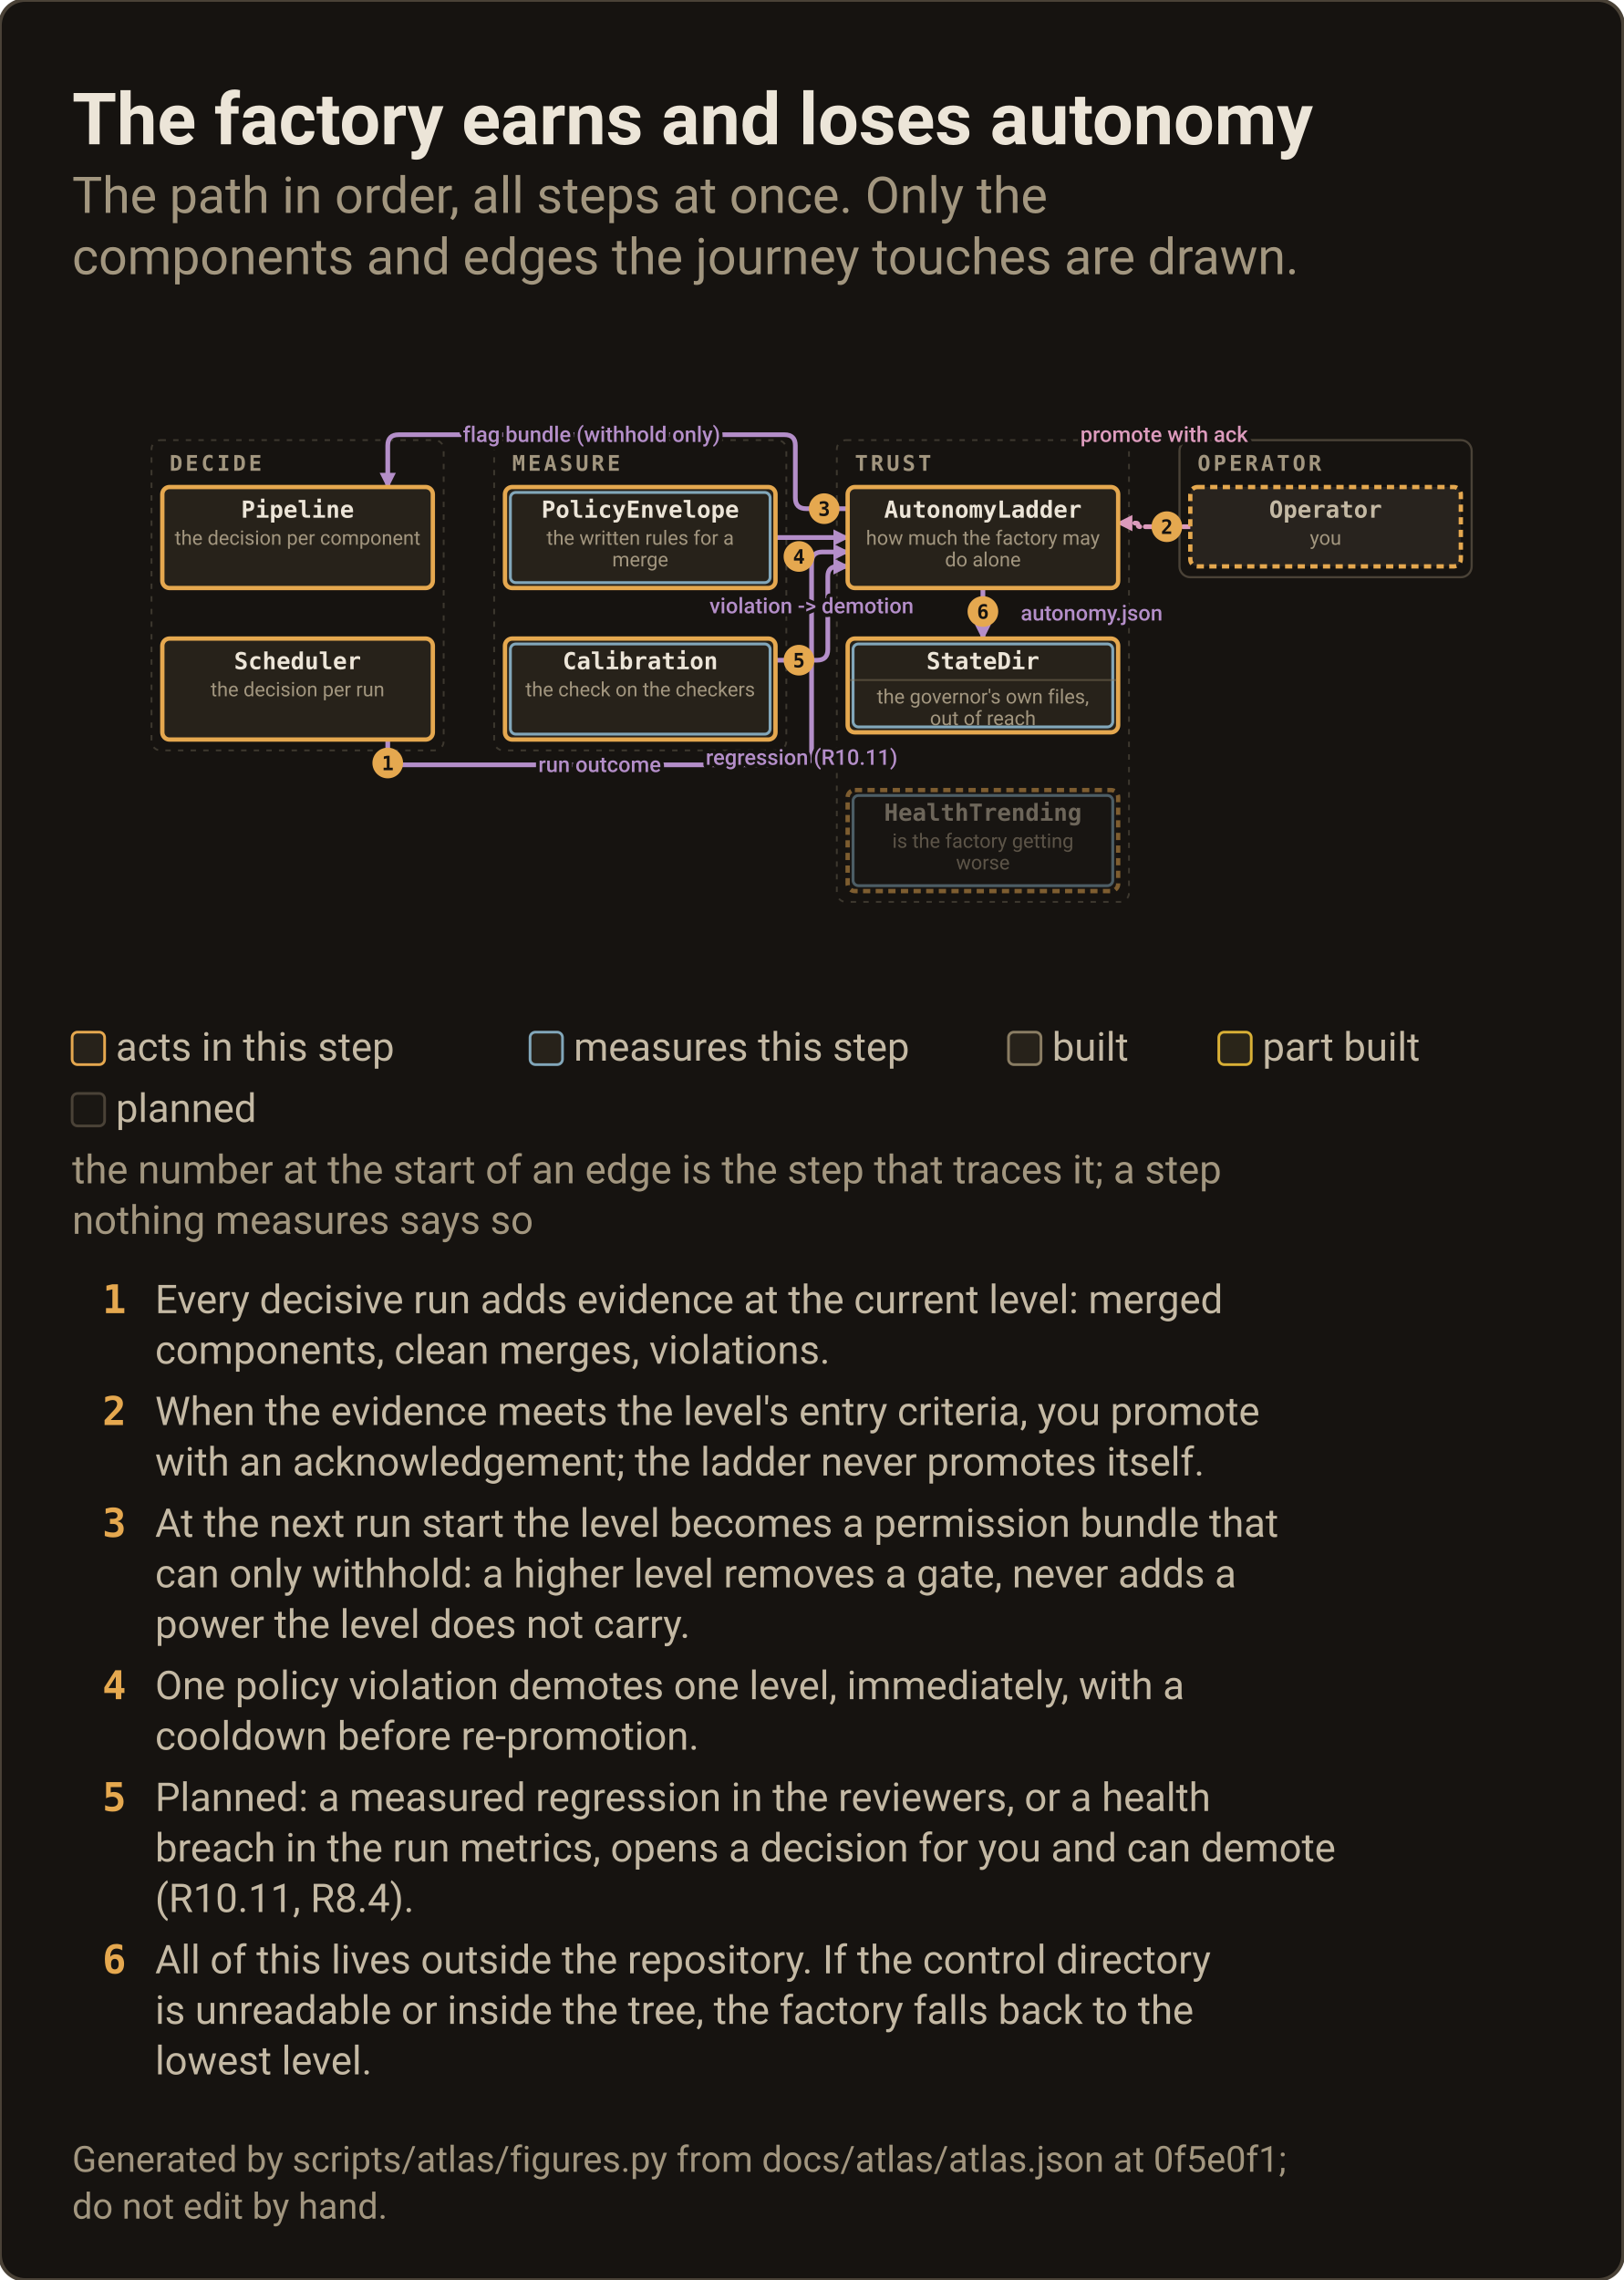
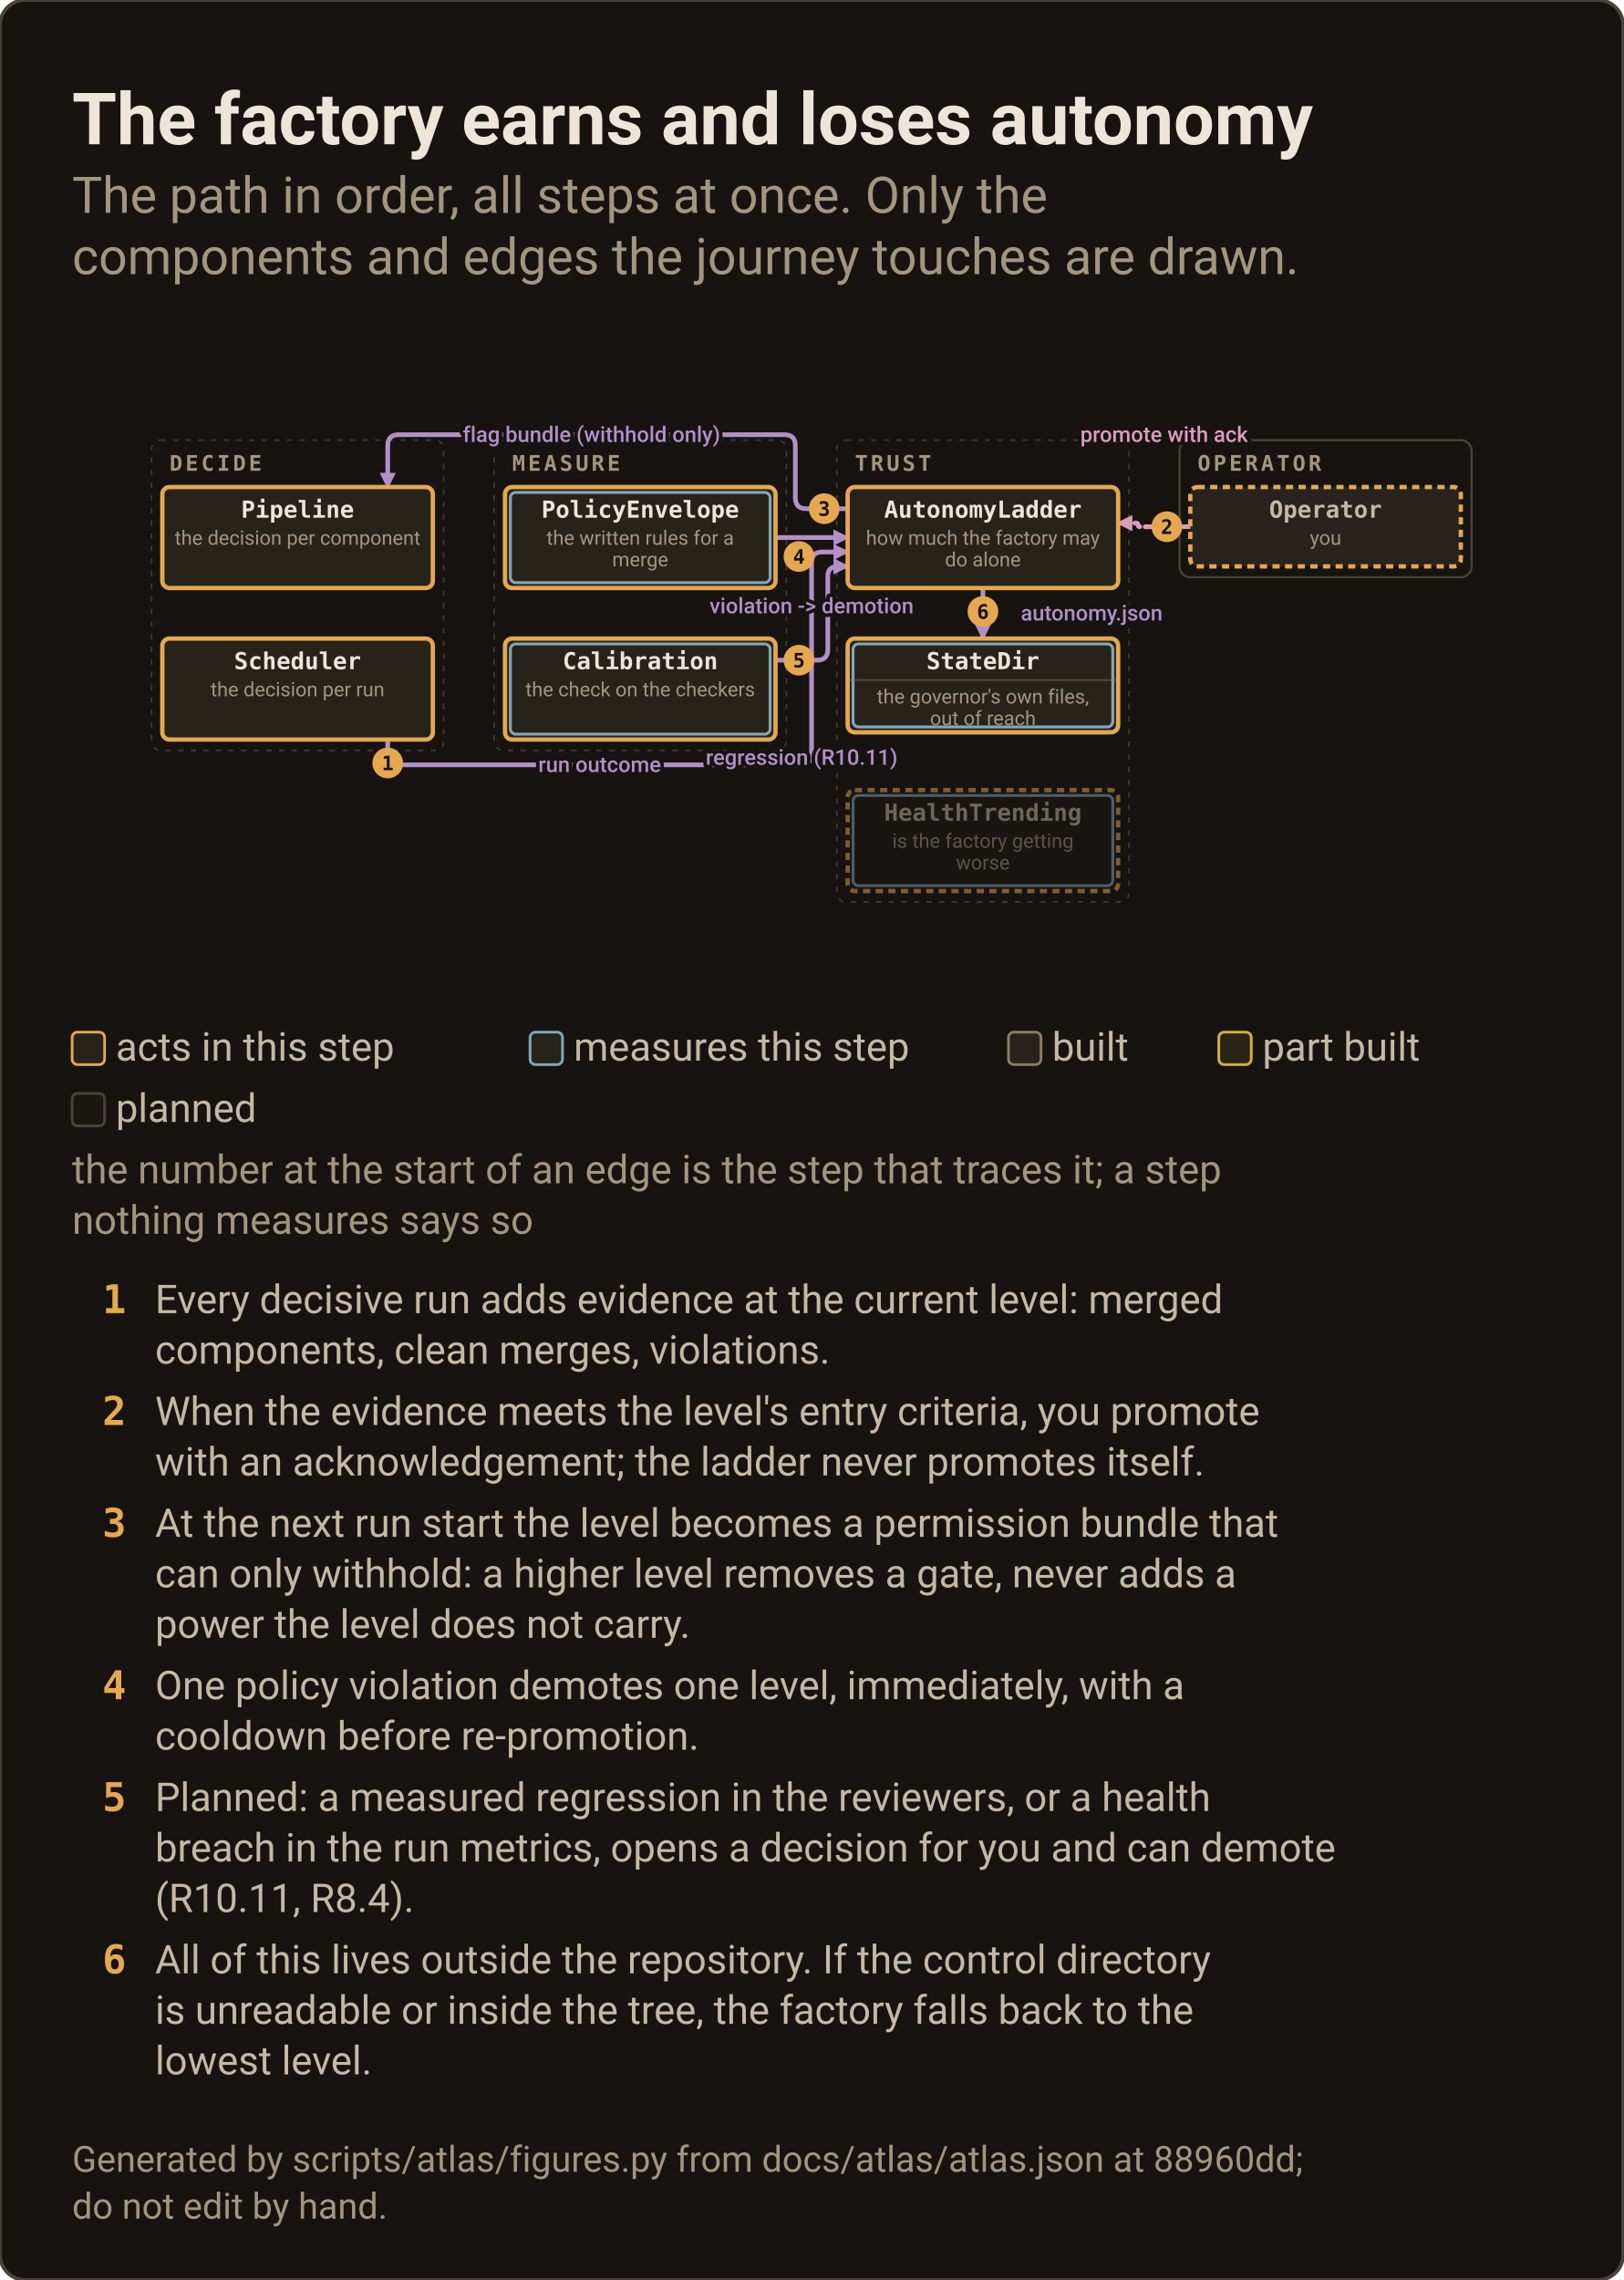
<svg xmlns="http://www.w3.org/2000/svg" width="900" height="1264" viewBox="0 0 900 1264" role="img" aria-label="Journey: The factory earns and loses autonomy">
  <rect x="0" y="0" width="900" height="1264" rx="14" fill="#161310" stroke="#4A4237" stroke-width="2" />
  <text x="40.0" y="80.0" class="c0">The factory earns and loses autonomy</text>
  <text x="40.0" y="118.0" class="c1">The path in order, all steps at once. Only the</text>
  <text x="40.0" y="152.0" class="c1">components and edges the journey touches are drawn.</text>
  <svg id="map" x="76.0" y="170.0" width="748" height="380" viewBox="0 0 748 380" overflow="visible">
    <defs>
      <marker id="map-m-work" viewBox="0 0 8 8" refX="7" refY="4" markerUnits="userSpaceOnUse" markerWidth="9" markerHeight="9" orient="auto-start-reverse">
        <path d="M0,0 L8,4 L0,8 z" fill="#D9CDB2" />
      </marker>
      <marker id="map-m-measure" viewBox="0 0 8 8" refX="7" refY="4" markerUnits="userSpaceOnUse" markerWidth="9" markerHeight="9" orient="auto-start-reverse">
        <path d="M0,0 L8,4 L0,8 z" fill="#82A7BA" />
      </marker>
      <marker id="map-m-feedback" viewBox="0 0 8 8" refX="7" refY="4" markerUnits="userSpaceOnUse" markerWidth="9" markerHeight="9" orient="auto-start-reverse">
        <path d="M0,0 L8,4 L0,8 z" fill="#E39A86" />
      </marker>
      <marker id="map-m-operator" viewBox="0 0 8 8" refX="7" refY="4" markerUnits="userSpaceOnUse" markerWidth="9" markerHeight="9" orient="auto-start-reverse">
        <path d="M0,0 L8,4 L0,8 z" fill="#DD9BBD" />
      </marker>
      <marker id="map-m-trust" viewBox="0 0 8 8" refX="7" refY="4" markerUnits="userSpaceOnUse" markerWidth="9" markerHeight="9" orient="auto-start-reverse">
        <path d="M0,0 L8,4 L0,8 z" fill="#B48EC9" />
      </marker>
      <marker id="map-m-learn" viewBox="0 0 8 8" refX="7" refY="4" markerUnits="userSpaceOnUse" markerWidth="9" markerHeight="9" orient="auto-start-reverse">
        <path d="M0,0 L8,4 L0,8 z" fill="#86C9A9" />
      </marker>
      <marker id="map-m-record" viewBox="0 0 8 8" refX="7" refY="4" markerUnits="userSpaceOnUse" markerWidth="9" markerHeight="9" orient="auto-start-reverse">
        <path d="M0,0 L8,4 L0,8 z" fill="#B7C27C" />
      </marker>
      <marker id="map-m-change" viewBox="0 0 8 8" refX="7" refY="4" markerUnits="userSpaceOnUse" markerWidth="9" markerHeight="9" orient="auto-start-reverse">
        <path d="M0,0 L8,4 L0,8 z" fill="#E26D5A" />
      </marker>
      <marker id="map-m-reach" viewBox="0 0 8 8" refX="7" refY="4" markerUnits="userSpaceOnUse" markerWidth="9" markerHeight="9" orient="auto-start-reverse">
        <path d="M0,0 L8,4 L0,8 z" fill="#E5A84F" />
      </marker>
    </defs>
    <style>#map .node.quiet{opacity:.42}#map .node.planned{opacity:.5}#map .node.planned.quiet{opacity:.3}#map .node.meas .node__box{stroke:#82A7BA;stroke-width:2.2}#map .node.acts .node__box{stroke:#E5A84F;stroke-width:2.4}#map .node__ring{display:none;fill:none;stroke:#82A7BA;stroke-width:1.6}#map .node.meas .node__ring{display:inline}#map .flow.planned{opacity:.35}#map .flowlbl.planned{opacity:.5}#map .flow.off,#map .flowlbl.off{display:none}#map .flow.hot{opacity:1;stroke-opacity:1;stroke-width:2.6}#map .flowlbl.hot{opacity:1}</style>
    <rect x="8.0" y="74.0" width="162.0" height="172.0" rx="5" fill="none" stroke="#A2967F" stroke-opacity=".28" stroke-width="1" stroke-dasharray="3 4" />
    <text x="18.0" y="91.0" class="t3">DECIDE</text>
    <rect x="198.0" y="74.0" width="162.0" height="172.0" rx="5" fill="none" stroke="#A2967F" stroke-opacity=".28" stroke-width="1" stroke-dasharray="3 4" />
    <text x="208.0" y="91.0" class="t3">MEASURE</text>
    <rect x="388.0" y="74.0" width="162.0" height="256.0" rx="5" fill="none" stroke="#A2967F" stroke-opacity=".28" stroke-width="1" stroke-dasharray="3 4" />
    <text x="398.0" y="91.0" class="t3">TRUST</text>
    <rect x="578.0" y="74.0" width="162.0" height="76.0" rx="6" fill="none" stroke="#4A4237" stroke-width="1.2" />
    <text x="588.0" y="91.0" class="t3">OPERATOR</text>
    <g data-layer="flow">
      <path id="map-f48" class="flow trust hot" data-edge="48" data-from="Scheduler" data-to="AutonomyLadder" data-art="run outcome" data-kind="trust" data-layer="trust" d="M 139.0 240.0 L 139.0 248.0 Q 139.0 254.0 145.0 254.0 L 368.0 254.0 Q 374.0 254.0 374.0 248.0 L 374.0 142.0 Q 374.0 136.0 380.0 136.0 L 394.0 136.0" fill="none" stroke="#B48EC9" stroke-opacity="0.82" stroke-width="1.2" stroke-linecap="round" marker-end="url(#map-m-trust)" />
      <path id="map-f67" class="flow trust planned hot" data-edge="67" data-from="Operator" data-to="AutonomyLadder" data-art="promote with ack" data-kind="trust" data-layer="operator" d="M 584.0 122.0 L 556.0 122.0 Q 555.0 122.0 555.0 121.0 L 555.0 121.0 Q 555.0 120.0 554.0 120.0 L 544.0 120.0" fill="none" stroke="#DD9BBD" stroke-opacity="0.82" stroke-width="1.2" stroke-dasharray="4 3" stroke-linecap="round" marker-end="url(#map-m-operator)" />
      <path id="map-f49" class="flow trust hot" data-edge="49" data-from="AutonomyLadder" data-to="Pipeline" data-art="flag bundle (withhold only)" data-kind="trust" data-layer="trust" d="M 394.0 112.0 L 371.0 112.0 Q 365.0 112.0 365.0 106.0 L 365.0 77.0 Q 365.0 71.0 359.0 71.0 L 145.0 71.0 Q 139.0 71.0 139.0 77.0 L 139.0 100.0" fill="none" stroke="#B48EC9" stroke-opacity="0.82" stroke-width="1.2" stroke-linecap="round" marker-end="url(#map-m-trust)" />
      <path id="map-f50" class="flow trust hot" data-edge="50" data-from="PolicyEnvelope" data-to="AutonomyLadder" data-art="violation -&gt; demotion" data-kind="trust" data-layer="trust" d="M 354.0 128.0 L 394.0 128.0" fill="none" stroke="#B48EC9" stroke-opacity="0.82" stroke-width="1.2" stroke-linecap="round" marker-end="url(#map-m-trust)" />
      <path id="map-f51" class="flow trust hot" data-edge="51" data-from="Calibration" data-to="AutonomyLadder" data-art="regression (R10.11)" data-kind="trust" data-layer="trust" d="M 354.0 196.0 L 377.0 196.0 Q 383.0 196.0 383.0 190.0 L 383.0 149.5 Q 383.0 144.0 388.5 144.0 L 394.0 144.0" fill="none" stroke="#B48EC9" stroke-opacity="0.82" stroke-width="1.2" stroke-linecap="round" marker-end="url(#map-m-trust)" />
      <path id="map-f52" class="flow trust hot" data-edge="52" data-from="AutonomyLadder" data-to="StateDir" data-art="autonomy.json" data-kind="trust" data-layer="trust" d="M 469.0 156.0 L 469.0 184.0" fill="none" stroke="#B48EC9" stroke-opacity="0.82" stroke-width="1.2" stroke-linecap="round" marker-end="url(#map-m-trust)" />
    </g>
    <g class="node built acts meas" data-id="PolicyEnvelope" data-kind="component" data-state="built" data-region="measure" role="button" tabindex="0" aria-label="PolicyEnvelope, the written rules for a merge, built">
      <rect class="node__box" x="204.0" y="100.0" width="150.0" height="56.0" rx="4.0" fill="#27221A" stroke="#8A7D63" stroke-width="1.1" />
      <rect class="node__ring" x="207.0" y="103.0" width="144.0" height="50.0" rx="3.0" />
      <text x="279.0" y="117.0" class="t4">PolicyEnvelope</text>
      <g data-layer="job">
        <text x="279.0" y="132.0" class="t5">the written rules for a</text>
        <text x="279.0" y="144.0" class="t5">merge</text>
      </g>
    </g>
    <g class="node built acts meas" data-id="Calibration" data-kind="component" data-state="built" data-region="measure" role="button" tabindex="0" aria-label="Calibration, the check on the checkers, built">
      <rect class="node__box" x="204.0" y="184.0" width="150.0" height="56.0" rx="4.0" fill="#27221A" stroke="#8A7D63" stroke-width="1.1" />
      <rect class="node__ring" x="207.0" y="187.0" width="144.0" height="50.0" rx="3.0" />
      <text x="279.0" y="201.0" class="t4">Calibration</text>
      <g data-layer="job">
        <text x="279.0" y="216.0" class="t5">the check on the checkers</text>
      </g>
    </g>
    <g class="node built acts" data-id="Pipeline" data-kind="component" data-state="built" data-region="decide" role="button" tabindex="0" aria-label="Pipeline, the decision per component, built">
      <rect class="node__box" x="14.0" y="100.0" width="150.0" height="56.0" rx="4.0" fill="#27221A" stroke="#8A7D63" stroke-width="1.1" />
      <rect class="node__ring" x="17.0" y="103.0" width="144.0" height="50.0" rx="3.0" />
      <text x="89.0" y="117.0" class="t4">Pipeline</text>
      <g data-layer="job">
        <text x="89.0" y="132.0" class="t5">the decision per component</text>
      </g>
    </g>
    <g class="node built acts" data-id="Scheduler" data-kind="component" data-state="built" data-region="decide" role="button" tabindex="0" aria-label="Scheduler, the decision per run, built">
      <rect class="node__box" x="14.0" y="184.0" width="150.0" height="56.0" rx="4.0" fill="#27221A" stroke="#8A7D63" stroke-width="1.1" />
      <rect class="node__ring" x="17.0" y="187.0" width="144.0" height="50.0" rx="3.0" />
      <text x="89.0" y="201.0" class="t4">Scheduler</text>
      <g data-layer="job">
        <text x="89.0" y="216.0" class="t5">the decision per run</text>
      </g>
    </g>
    <g class="node built acts" data-id="AutonomyLadder" data-kind="component" data-state="built" data-region="trust" role="button" tabindex="0" aria-label="AutonomyLadder, how much the factory may do alone, built">
      <rect class="node__box" x="394.0" y="100.0" width="150.0" height="56.0" rx="4.0" fill="#27221A" stroke="#8A7D63" stroke-width="1.1" />
      <rect class="node__ring" x="397.0" y="103.0" width="144.0" height="50.0" rx="3.0" />
      <text x="469.0" y="117.0" class="t4">AutonomyLadder</text>
      <g data-layer="job">
        <text x="469.0" y="132.0" class="t5">how much the factory may</text>
        <text x="469.0" y="144.0" class="t5">do alone</text>
      </g>
    </g>
    <g class="node built acts meas" data-id="StateDir" data-kind="store" data-state="built" data-region="trust" role="button" tabindex="0" aria-label="StateDir, the governor's own files, out of reach, built">
      <rect class="node__box" x="394.0" y="184.0" width="150.0" height="52.0" rx="4.0" fill="#27221A" stroke="#8A7D63" stroke-width="1.1" />
      <rect class="node__ring" x="397.0" y="187.0" width="144.0" height="46.0" rx="3.0" />
      <text x="469.0" y="201.0" class="t4">StateDir</text>
      <line x1="395.0" y1="207.0" x2="543.0" y2="207.0" stroke="#8A7D63" stroke-opacity=".45" stroke-width="1" />
      <g data-layer="job">
        <text x="469.0" y="220.0" class="t5">the governor's own files,</text>
        <text x="469.0" y="232.0" class="t5">out of reach</text>
      </g>
    </g>
    <g class="node planned acts meas" data-id="HealthTrending" data-kind="component" data-state="planned" data-region="trust" role="button" tabindex="0" aria-label="HealthTrending, is the factory getting worse, planned">
      <rect class="node__box" x="394.0" y="268.0" width="150.0" height="56.0" rx="4.0" fill="#1A1713" stroke="#4A4237" stroke-width="1.1" stroke-dasharray="4 3" />
      <rect class="node__ring" x="397.0" y="271.0" width="144.0" height="50.0" rx="3.0" />
      <text x="469.0" y="285.0" class="t6">HealthTrending</text>
      <g data-layer="job">
        <text x="469.0" y="300.0" class="t5">is the factory getting</text>
        <text x="469.0" y="312.0" class="t5">worse</text>
      </g>
    </g>
    <g class="node actor acts" data-id="Operator" data-kind="actor" data-state="planned" data-region="operator" role="button" tabindex="0" aria-label="Operator, you, outside">
      <rect class="node__box" x="584.0" y="100.0" width="150.0" height="44.0" rx="4.0" fill="#28231E" stroke="#A2967F" stroke-width="1.1" stroke-dasharray="4 3" />
      <rect class="node__ring" x="587.0" y="103.0" width="144.0" height="38.0" rx="3.0" />
      <text x="659.0" y="117.0" class="t6">Operator</text>
      <g data-layer="job">
        <text x="659.0" y="132.0" class="t5">you</text>
      </g>
    </g>
    <g data-layer="flow">
      <g class="flowlbl trust hot" data-edge="48" data-from="Scheduler" data-to="AutonomyLadder" data-layer="trust">
        <text x="256.5" y="258.0" class="t1">run outcome</text>
      </g>
      <g class="flowlbl trust planned hot" data-edge="67" data-from="Operator" data-to="AutonomyLadder" data-layer="operator">
        <text x="569.5" y="75.0" class="t2">promote with ack</text>
      </g>
      <g class="flowlbl trust hot" data-edge="49" data-from="AutonomyLadder" data-to="Pipeline" data-layer="trust">
        <text x="252.0" y="75.0" class="t1">flag bundle (withhold only)</text>
      </g>
      <g class="flowlbl trust hot" data-edge="50" data-from="PolicyEnvelope" data-to="AutonomyLadder" data-layer="trust">
        <text x="374.0" y="170.0" class="t1">violation -&gt; demotion</text>
      </g>
      <g class="flowlbl trust hot" data-edge="51" data-from="Calibration" data-to="AutonomyLadder" data-layer="trust">
        <text x="368.5" y="254.0" class="t1">regression (R10.11)</text>
      </g>
      <g class="flowlbl trust hot" data-edge="52" data-from="AutonomyLadder" data-to="StateDir" data-layer="trust">
        <text x="529.3" y="174.0" class="t1">autonomy.json</text>
      </g>
    </g>
    <g data-layer="steps">
      <g class="step" data-edge="48">
        <circle cx="139.0" cy="253.0" r="8.5" fill="#E5A84F" />
        <text x="139.0" y="257.0" class="t0">1</text>
      </g>
      <g class="step" data-edge="67">
        <circle cx="571.0" cy="122.0" r="8.5" fill="#E5A84F" />
        <text x="571.0" y="126.0" class="t0">2</text>
      </g>
      <g class="step" data-edge="49">
        <circle cx="381.0" cy="112.0" r="8.5" fill="#E5A84F" />
        <text x="381.0" y="116.0" class="t0">3</text>
      </g>
      <g class="step" data-edge="50">
        <circle cx="367.0" cy="138.5" r="8.5" fill="#E5A84F" />
        <text x="367.0" y="142.5" class="t0">4</text>
      </g>
      <g class="step" data-edge="51">
        <circle cx="367.0" cy="196.0" r="8.5" fill="#E5A84F" />
        <text x="367.0" y="200.0" class="t0">5</text>
      </g>
      <g class="step" data-edge="52">
        <circle cx="469.0" cy="169.0" r="8.5" fill="#E5A84F" />
        <text x="469.0" y="173.0" class="t0">6</text>
      </g>
    </g>
    <style>#map .t0{font-family:ui-monospace,"SF Mono",SFMono-Regular,"JetBrains Mono",Menlo,Consolas,monospace;font-size:11.0px;font-weight:700;fill:#161310;text-anchor:middle}#map .t1{font-family:ui-sans-serif,system-ui,-apple-system,"SF Pro Text","Segoe UI",Roboto,"Helvetica Neue",Arial,sans-serif;font-size:12.0px;font-weight:500;fill:#B48EC9;text-anchor:middle;paint-order:stroke;stroke:#161310;stroke-width:4;stroke-linejoin:round}#map .t2{font-family:ui-sans-serif,system-ui,-apple-system,"SF Pro Text","Segoe UI",Roboto,"Helvetica Neue",Arial,sans-serif;font-size:12.0px;font-weight:500;fill:#DD9BBD;text-anchor:middle;paint-order:stroke;stroke:#161310;stroke-width:4;stroke-linejoin:round}#map .t3{font-family:ui-monospace,"SF Mono",SFMono-Regular,"JetBrains Mono",Menlo,Consolas,monospace;font-size:12.0px;font-weight:600;fill:#A2967F;text-anchor:start;letter-spacing:.13em}#map .t4{font-family:ui-monospace,"SF Mono",SFMono-Regular,"JetBrains Mono",Menlo,Consolas,monospace;font-size:13.0px;font-weight:600;fill:#ECE5D8;text-anchor:middle}#map .t5{font-family:ui-sans-serif,system-ui,-apple-system,"SF Pro Text","Segoe UI",Roboto,"Helvetica Neue",Arial,sans-serif;font-size:11.0px;font-weight:400;fill:#A2967F;text-anchor:middle}#map .t6{font-family:ui-monospace,"SF Mono",SFMono-Regular,"JetBrains Mono",Menlo,Consolas,monospace;font-size:13.0px;font-weight:600;fill:#C4B9A4;text-anchor:middle}</style>
  </svg>
  <rect x="40.0" y="572.2" width="18" height="18" rx="3" fill="#27221A" stroke="#E5A84F" stroke-width="1.5" />
  <text x="64.2" y="588.0" class="c2">acts in this step</text>
  <rect x="293.9" y="572.2" width="18" height="18" rx="3" fill="#27221A" stroke="#82A7BA" stroke-width="1.5" />
  <text x="318.1" y="588.0" class="c2">measures this step</text>
  <rect x="559.2" y="572.2" width="18" height="18" rx="3" fill="#27221A" stroke="#8A7D63" stroke-width="1.5" />
  <text x="583.4" y="588.0" class="c2">built</text>
  <rect x="675.8" y="572.2" width="18" height="18" rx="3" fill="#2A2519" stroke="#D9B036" stroke-width="1.5" />
  <text x="700.0" y="588.0" class="c2">part built</text>
  <rect x="40.0" y="606.2" width="18" height="18" rx="3" fill="#1A1713" stroke="#4A4237" stroke-width="1.5" />
  <text x="64.2" y="622.0" class="c2">planned</text>
  <text x="40.0" y="656.0" class="c3">the number at the start of an edge is the step that traces it; a step</text>
  <text x="40.0" y="684.0" class="c3">nothing measures says so</text>
  <text x="70.0" y="728.0" class="c4">1</text>
  <text x="86.0" y="728.0" class="c2">Every decisive run adds evidence at the current level: merged</text>
  <text x="86.0" y="756.0" class="c2">components, clean merges, violations.</text>
  <text x="70.0" y="790.0" class="c4">2</text>
  <text x="86.0" y="790.0" class="c2">When the evidence meets the level's entry criteria, you promote</text>
  <text x="86.0" y="818.0" class="c2">with an acknowledgement; the ladder never promotes itself.</text>
  <text x="70.0" y="852.0" class="c4">3</text>
  <text x="86.0" y="852.0" class="c2">At the next run start the level becomes a permission bundle that</text>
  <text x="86.0" y="880.0" class="c2">can only withhold: a higher level removes a gate, never adds a</text>
  <text x="86.0" y="908.0" class="c2">power the level does not carry.</text>
  <text x="70.0" y="942.0" class="c4">4</text>
  <text x="86.0" y="942.0" class="c2">One policy violation demotes one level, immediately, with a</text>
  <text x="86.0" y="970.0" class="c2">cooldown before re-promotion.</text>
  <text x="70.0" y="1004.0" class="c4">5</text>
  <text x="86.0" y="1004.0" class="c2">Planned: a measured regression in the reviewers, or a health</text>
  <text x="86.0" y="1032.0" class="c2">breach in the run metrics, opens a decision for you and can demote</text>
  <text x="86.0" y="1060.0" class="c2">(R10.11, R8.4).</text>
  <text x="70.0" y="1094.0" class="c4">6</text>
  <text x="86.0" y="1094.0" class="c2">All of this lives outside the repository. If the control directory</text>
  <text x="86.0" y="1122.0" class="c2">is unreadable or inside the tree, the factory falls back to the</text>
  <text x="86.0" y="1150.0" class="c2">lowest level.</text>
-   <text x="40.0" y="1204.0" class="c5">Generated by scripts/atlas/figures.py from docs/atlas/atlas.json at 0f5e0f1;</text>
+   <text x="40.0" y="1204.0" class="c5">Generated by scripts/atlas/figures.py from docs/atlas/atlas.json at 88960dd;</text>
  <text x="40.0" y="1230.0" class="c5">do not edit by hand.</text>
  <style>.c0{font-family:ui-sans-serif,system-ui,-apple-system,"SF Pro Text","Segoe UI",Roboto,"Helvetica Neue",Arial,sans-serif;font-size:40.0px;font-weight:600;fill:#ECE5D8;text-anchor:start}.c1{font-family:ui-sans-serif,system-ui,-apple-system,"SF Pro Text","Segoe UI",Roboto,"Helvetica Neue",Arial,sans-serif;font-size:28.0px;font-weight:400;fill:#A2967F;text-anchor:start}.c2{font-family:ui-sans-serif,system-ui,-apple-system,"SF Pro Text","Segoe UI",Roboto,"Helvetica Neue",Arial,sans-serif;font-size:22.0px;font-weight:400;fill:#C4B9A4;text-anchor:start}.c3{font-family:ui-sans-serif,system-ui,-apple-system,"SF Pro Text","Segoe UI",Roboto,"Helvetica Neue",Arial,sans-serif;font-size:22.0px;font-weight:400;fill:#A2967F;text-anchor:start}.c4{font-family:ui-monospace,"SF Mono",SFMono-Regular,"JetBrains Mono",Menlo,Consolas,monospace;font-size:22.0px;font-weight:700;fill:#E5A84F;text-anchor:end}.c5{font-family:ui-sans-serif,system-ui,-apple-system,"SF Pro Text","Segoe UI",Roboto,"Helvetica Neue",Arial,sans-serif;font-size:20.0px;font-weight:400;fill:#A2967F;text-anchor:start}</style>
</svg>
